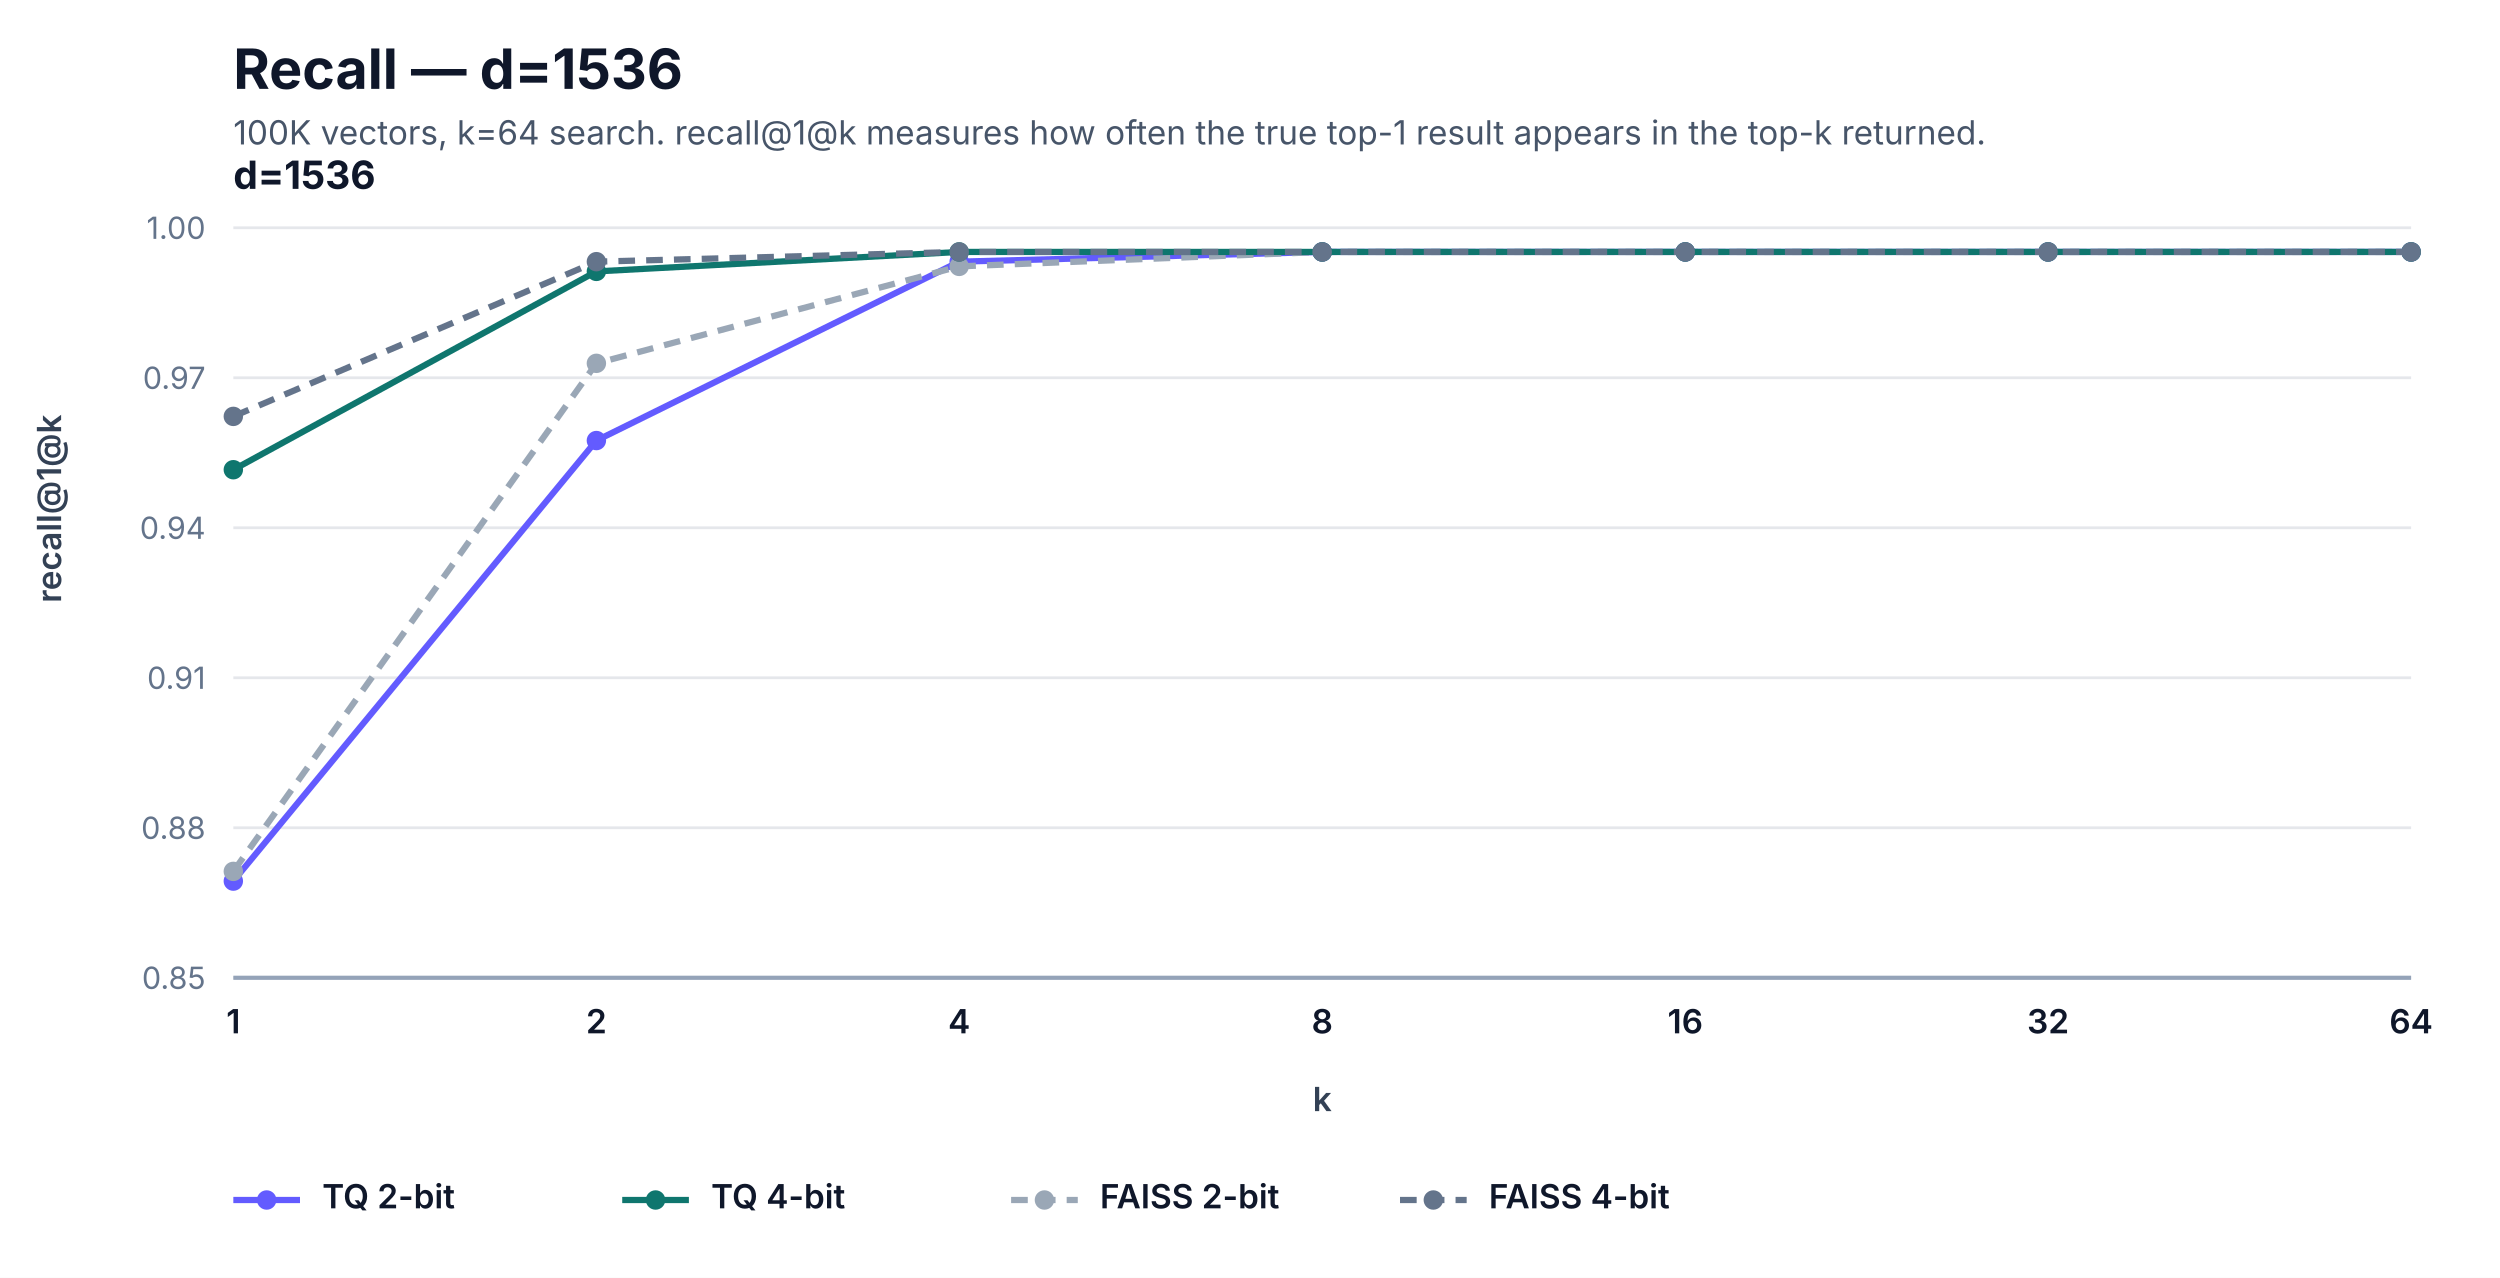
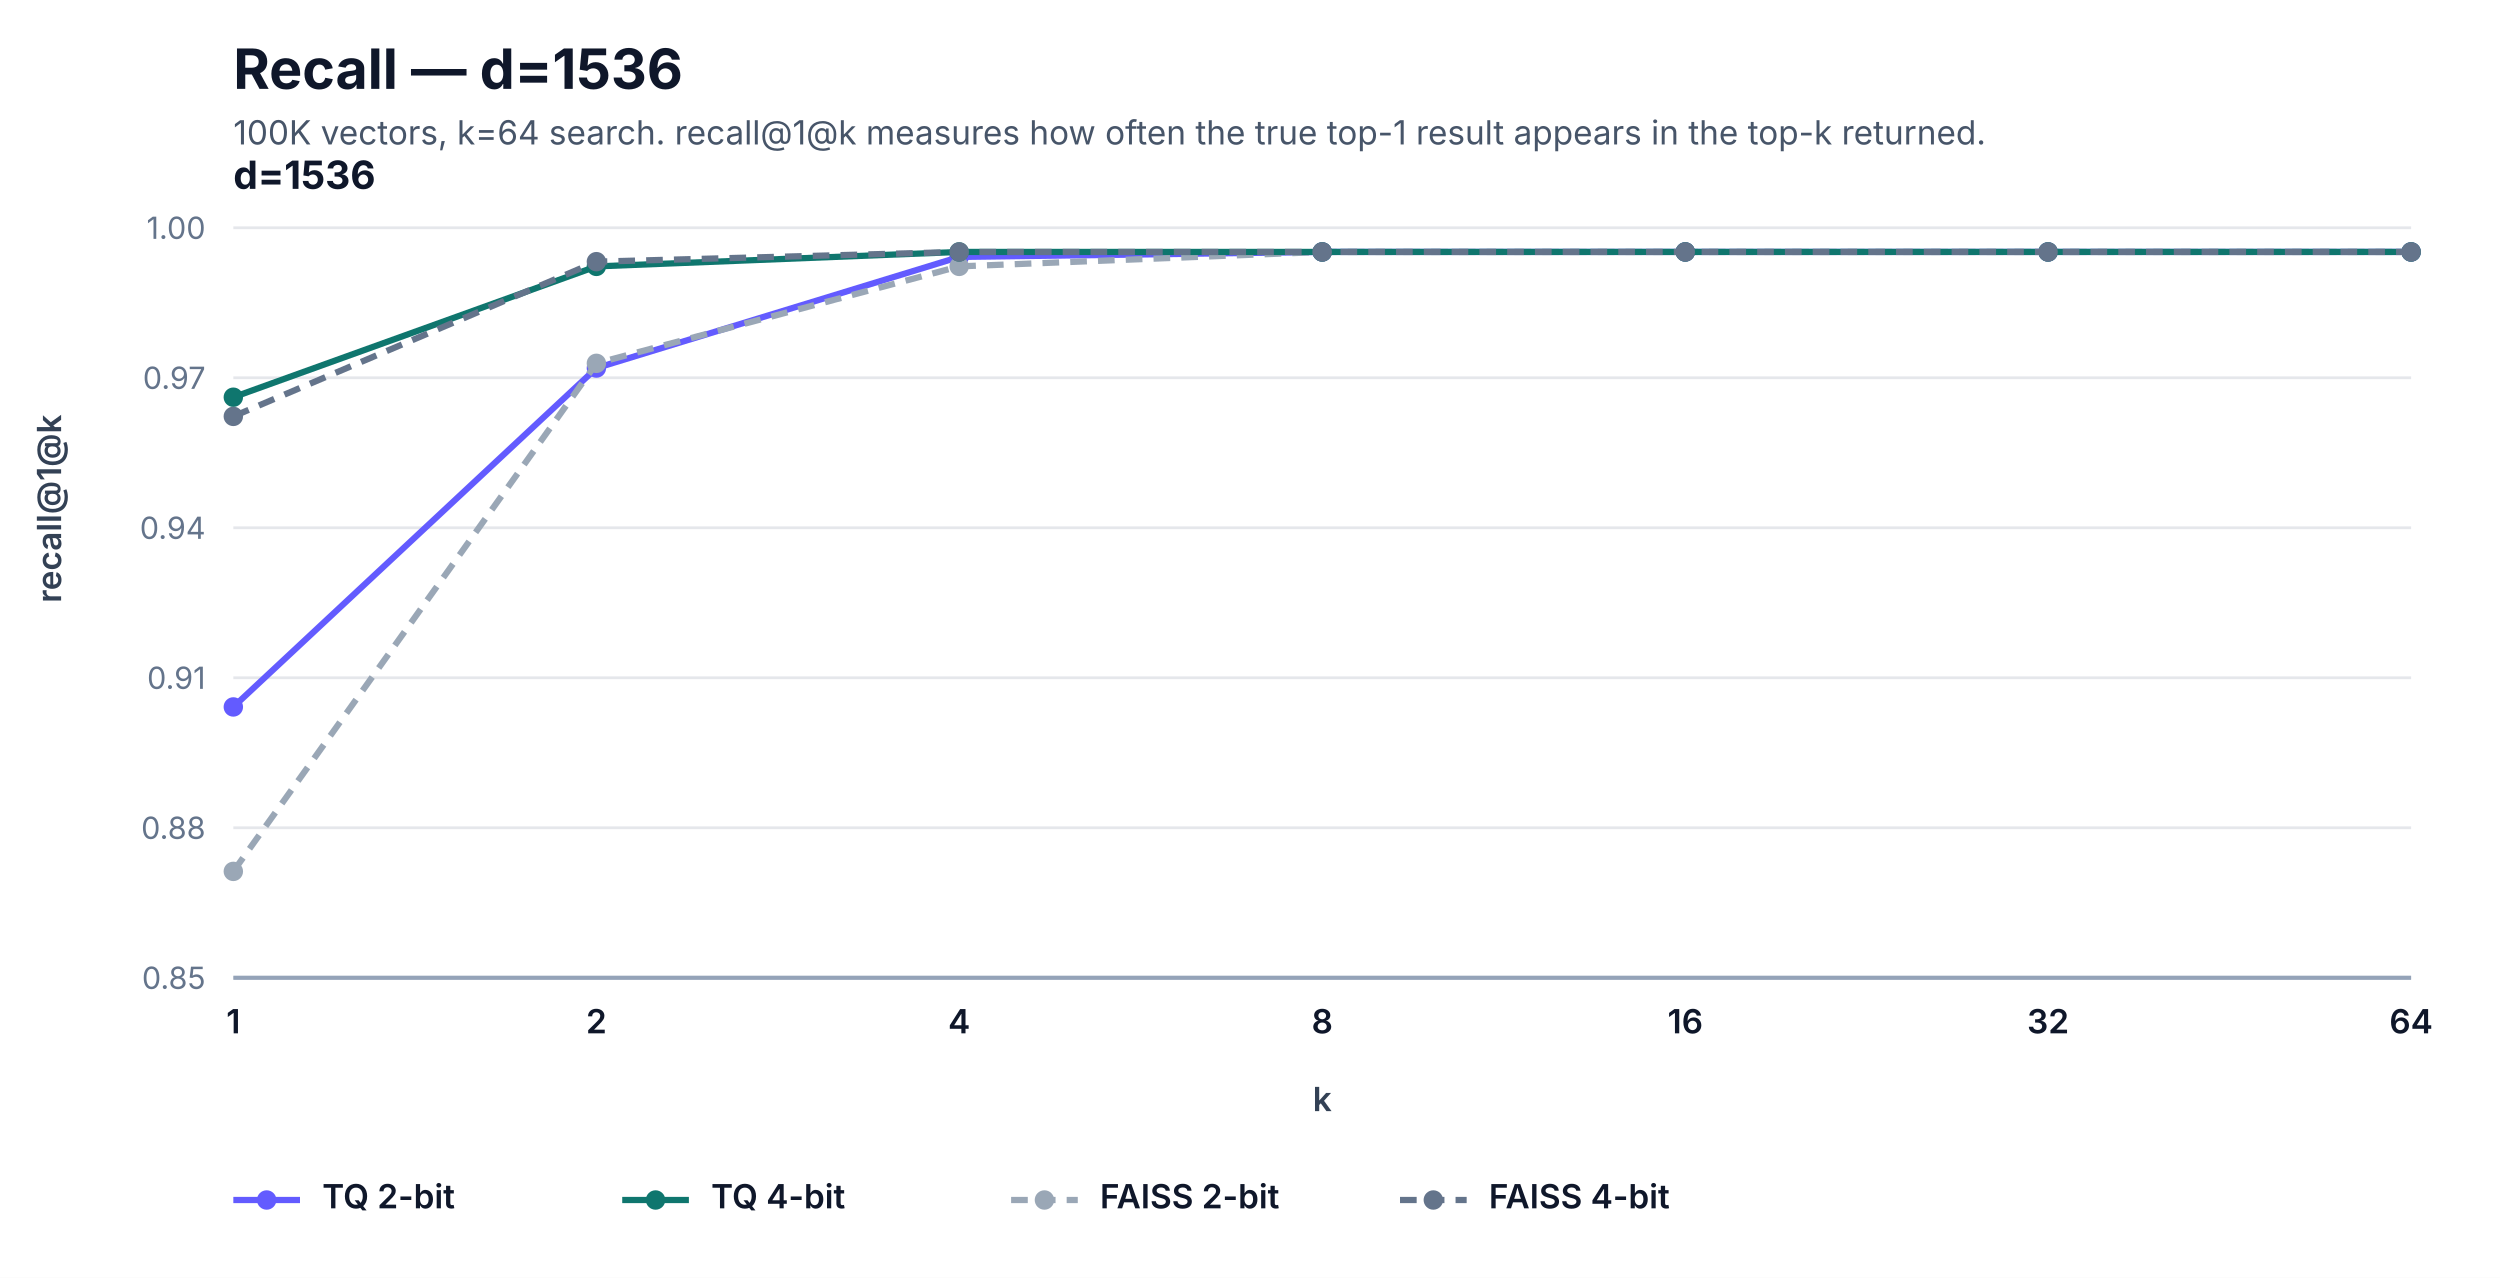
<svg xmlns="http://www.w3.org/2000/svg" width="900" height="460" viewBox="0 0 900 460" role="img" aria-label="Recall — d=1536">
  <style>
  .title { font: 700 20px -apple-system, BlinkMacSystemFont, "Segoe UI", sans-serif; fill: #0f172a; }
  .subtitle { font: 400 12px -apple-system, BlinkMacSystemFont, "Segoe UI", sans-serif; fill: #475569; }
  .panel { font: 700 14px -apple-system, BlinkMacSystemFont, "Segoe UI", sans-serif; fill: #0f172a; }
  .label { font: 600 12px -apple-system, BlinkMacSystemFont, "Segoe UI", sans-serif; fill: #0f172a; }
  .secondary { font: 400 11px -apple-system, BlinkMacSystemFont, "Segoe UI", sans-serif; fill: #475569; }
  .tick { font: 400 11px -apple-system, BlinkMacSystemFont, "Segoe UI", sans-serif; fill: #64748b; }
  .value { font: 700 11px -apple-system, BlinkMacSystemFont, "Segoe UI", sans-serif; fill: #0f172a; }
  .value-accent { font: 700 11px -apple-system, BlinkMacSystemFont, "Segoe UI", sans-serif; fill: #4338ca; }
  .axis { font: 600 12px -apple-system, BlinkMacSystemFont, "Segoe UI", sans-serif; fill: #334155; }
  .legend { font: 600 12px -apple-system, BlinkMacSystemFont, "Segoe UI", sans-serif; fill: #0f172a; }
</style>
  <rect width="100%" height="100%" fill="#ffffff" />
  <text x="84" y="32" class="title">Recall — d=1536</text>
  <text x="84" y="52" class="subtitle">100K vectors, k=64 search. recall@1@k measures how often the true top-1 result appears in the top-k returned.</text>
  <line x1="84" y1="352.0" x2="868" y2="352.0" stroke="#e5e7eb" stroke-width="1" />
  <text x="74" y="356.0" text-anchor="end" class="tick">0.85</text>
  <line x1="84" y1="298.0" x2="868" y2="298.0" stroke="#e5e7eb" stroke-width="1" />
  <text x="74" y="302.0" text-anchor="end" class="tick">0.88</text>
  <line x1="84" y1="244.0" x2="868" y2="244.0" stroke="#e5e7eb" stroke-width="1" />
  <text x="74" y="248.0" text-anchor="end" class="tick">0.91</text>
  <line x1="84" y1="190.0" x2="868" y2="190.0" stroke="#e5e7eb" stroke-width="1" />
  <text x="74" y="194.0" text-anchor="end" class="tick">0.94</text>
  <line x1="84" y1="136.0" x2="868" y2="136.0" stroke="#e5e7eb" stroke-width="1" />
  <text x="74" y="140.0" text-anchor="end" class="tick">0.97</text>
  <line x1="84" y1="82.0" x2="868" y2="82.0" stroke="#e5e7eb" stroke-width="1" />
  <text x="74" y="86.0" text-anchor="end" class="tick">1.00</text>
  <line x1="84" y1="352.0" x2="868" y2="352.0" stroke="#94a3b8" stroke-width="1.5" />
  <text x="84" y="68" class="panel">d=1536</text>
  <text x="84.0" y="372" text-anchor="middle" class="label">1</text>
  <text x="214.7" y="372" text-anchor="middle" class="label">2</text>
  <text x="345.3" y="372" text-anchor="middle" class="label">4</text>
  <text x="476.0" y="372" text-anchor="middle" class="label">8</text>
  <text x="606.7" y="372" text-anchor="middle" class="label">16</text>
  <text x="737.3" y="372" text-anchor="middle" class="label">32</text>
  <text x="868.0" y="372" text-anchor="middle" class="label">64</text>
-   <path d="M 84.0,317.2 L 214.7,158.6 L 345.3,94.2 L 476.0,90.7 L 606.7,90.7 L 737.3,90.7 L 868.0,90.7" fill="none" stroke="#635bff" stroke-width="2.25" />
-   <circle cx="84.0" cy="317.2" r="3.5" fill="#635bff" />
-   <circle cx="214.7" cy="158.6" r="3.5" fill="#635bff" />
-   <circle cx="345.3" cy="94.2" r="3.5" fill="#635bff" />
+   <path d="M 84.0,254.5 L 214.7,132.5 L 345.3,92.5 L 476.0,90.7 L 606.7,90.7 L 737.3,90.7 L 868.0,90.7" fill="none" stroke="#635bff" stroke-width="2.25" />
+   <circle cx="84.0" cy="254.5" r="3.5" fill="#635bff" />
+   <circle cx="214.7" cy="132.5" r="3.5" fill="#635bff" />
+   <circle cx="345.3" cy="92.5" r="3.5" fill="#635bff" />
  <circle cx="476.0" cy="90.7" r="3.5" fill="#635bff" />
  <circle cx="606.7" cy="90.7" r="3.5" fill="#635bff" />
  <circle cx="737.3" cy="90.7" r="3.5" fill="#635bff" />
  <circle cx="868.0" cy="90.7" r="3.5" fill="#635bff" />
  <path d="M 84.0,313.7 L 214.7,130.8 L 345.3,95.9 L 476.0,90.7 L 606.7,90.7 L 737.3,90.7 L 868.0,90.7" fill="none" stroke="#9aa7b6" stroke-width="2.25" stroke-dasharray="6 4" />
  <circle cx="84.0" cy="313.7" r="3.5" fill="#9aa7b6" />
  <circle cx="214.7" cy="130.8" r="3.5" fill="#9aa7b6" />
  <circle cx="345.3" cy="95.9" r="3.5" fill="#9aa7b6" />
  <circle cx="476.0" cy="90.7" r="3.5" fill="#9aa7b6" />
  <circle cx="606.7" cy="90.7" r="3.5" fill="#9aa7b6" />
  <circle cx="737.3" cy="90.7" r="3.5" fill="#9aa7b6" />
  <circle cx="868.0" cy="90.7" r="3.5" fill="#9aa7b6" />
-   <path d="M 84.0,169.1 L 214.7,97.7 L 345.3,90.7 L 476.0,90.7 L 606.7,90.7 L 737.3,90.7 L 868.0,90.7" fill="none" stroke="#0f766e" stroke-width="2.25" />
-   <circle cx="84.0" cy="169.1" r="3.5" fill="#0f766e" />
-   <circle cx="214.7" cy="97.7" r="3.5" fill="#0f766e" />
+   <path d="M 84.0,143.0 L 214.7,95.9 L 345.3,90.7 L 476.0,90.7 L 606.7,90.7 L 737.3,90.7 L 868.0,90.7" fill="none" stroke="#0f766e" stroke-width="2.25" />
+   <circle cx="84.0" cy="143.0" r="3.5" fill="#0f766e" />
+   <circle cx="214.7" cy="95.9" r="3.5" fill="#0f766e" />
  <circle cx="345.3" cy="90.7" r="3.5" fill="#0f766e" />
  <circle cx="476.0" cy="90.7" r="3.5" fill="#0f766e" />
  <circle cx="606.7" cy="90.7" r="3.5" fill="#0f766e" />
  <circle cx="737.3" cy="90.7" r="3.5" fill="#0f766e" />
  <circle cx="868.0" cy="90.7" r="3.5" fill="#0f766e" />
  <path d="M 84.0,149.9 L 214.7,94.2 L 345.3,90.7 L 476.0,90.7 L 606.7,90.7 L 737.3,90.7 L 868.0,90.7" fill="none" stroke="#64748b" stroke-width="2.25" stroke-dasharray="6 4" />
  <circle cx="84.0" cy="149.9" r="3.5" fill="#64748b" />
  <circle cx="214.7" cy="94.2" r="3.5" fill="#64748b" />
  <circle cx="345.3" cy="90.7" r="3.5" fill="#64748b" />
  <circle cx="476.0" cy="90.7" r="3.5" fill="#64748b" />
  <circle cx="606.7" cy="90.7" r="3.5" fill="#64748b" />
  <circle cx="737.3" cy="90.7" r="3.5" fill="#64748b" />
  <circle cx="868.0" cy="90.7" r="3.5" fill="#64748b" />
  <text x="22" y="217.0" transform="rotate(-90, 22, 217.0)" class="axis">recall@1@k</text>
  <text x="476.0" y="400" text-anchor="middle" class="axis">k</text>
  <line x1="84" y1="432" x2="108" y2="432" stroke="#635bff" stroke-width="2.25" />
  <circle cx="96" cy="432" r="3.5" fill="#635bff" />
  <text x="116" y="435" class="legend">TQ 2-bit</text>
  <line x1="224" y1="432" x2="248" y2="432" stroke="#0f766e" stroke-width="2.25" />
  <circle cx="236" cy="432" r="3.5" fill="#0f766e" />
  <text x="256" y="435" class="legend">TQ 4-bit</text>
  <line x1="364" y1="432" x2="388" y2="432" stroke="#9aa7b6" stroke-width="2.25" stroke-dasharray="6 4" />
  <circle cx="376" cy="432" r="3.5" fill="#9aa7b6" />
  <text x="396" y="435" class="legend">FAISS 2-bit</text>
  <line x1="504" y1="432" x2="528" y2="432" stroke="#64748b" stroke-width="2.25" stroke-dasharray="6 4" />
  <circle cx="516" cy="432" r="3.5" fill="#64748b" />
  <text x="536" y="435" class="legend">FAISS 4-bit</text>
</svg>
